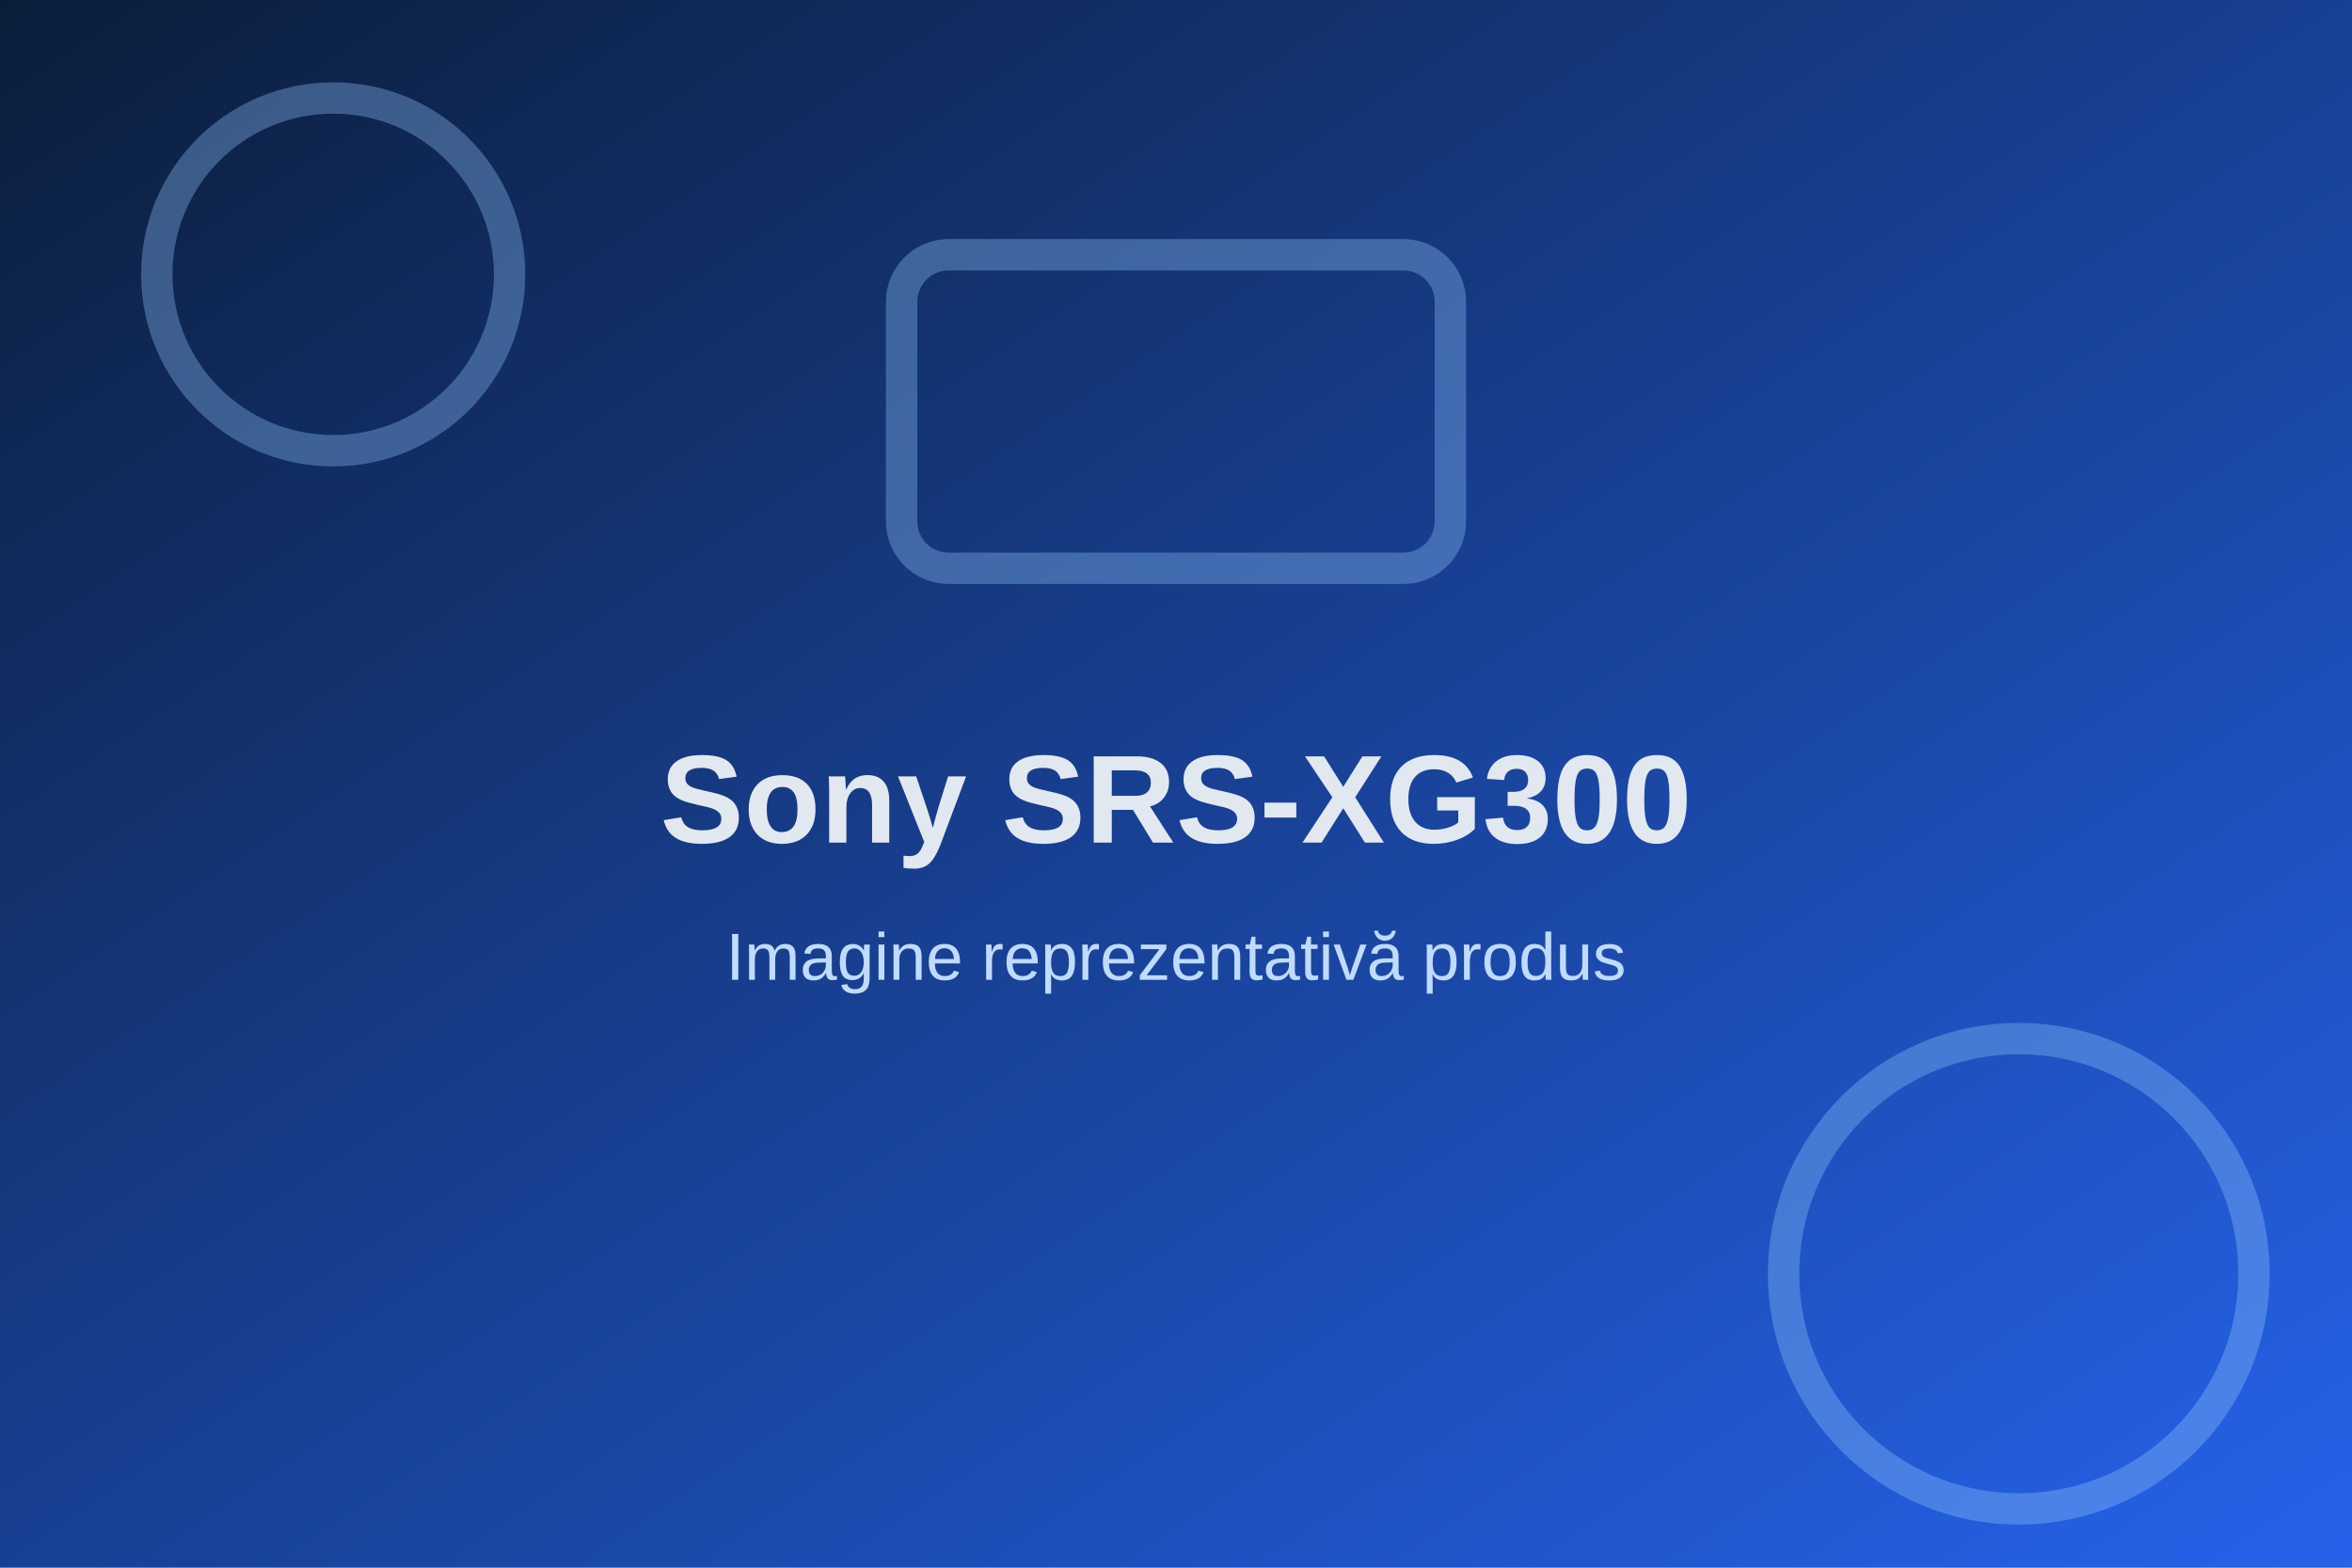
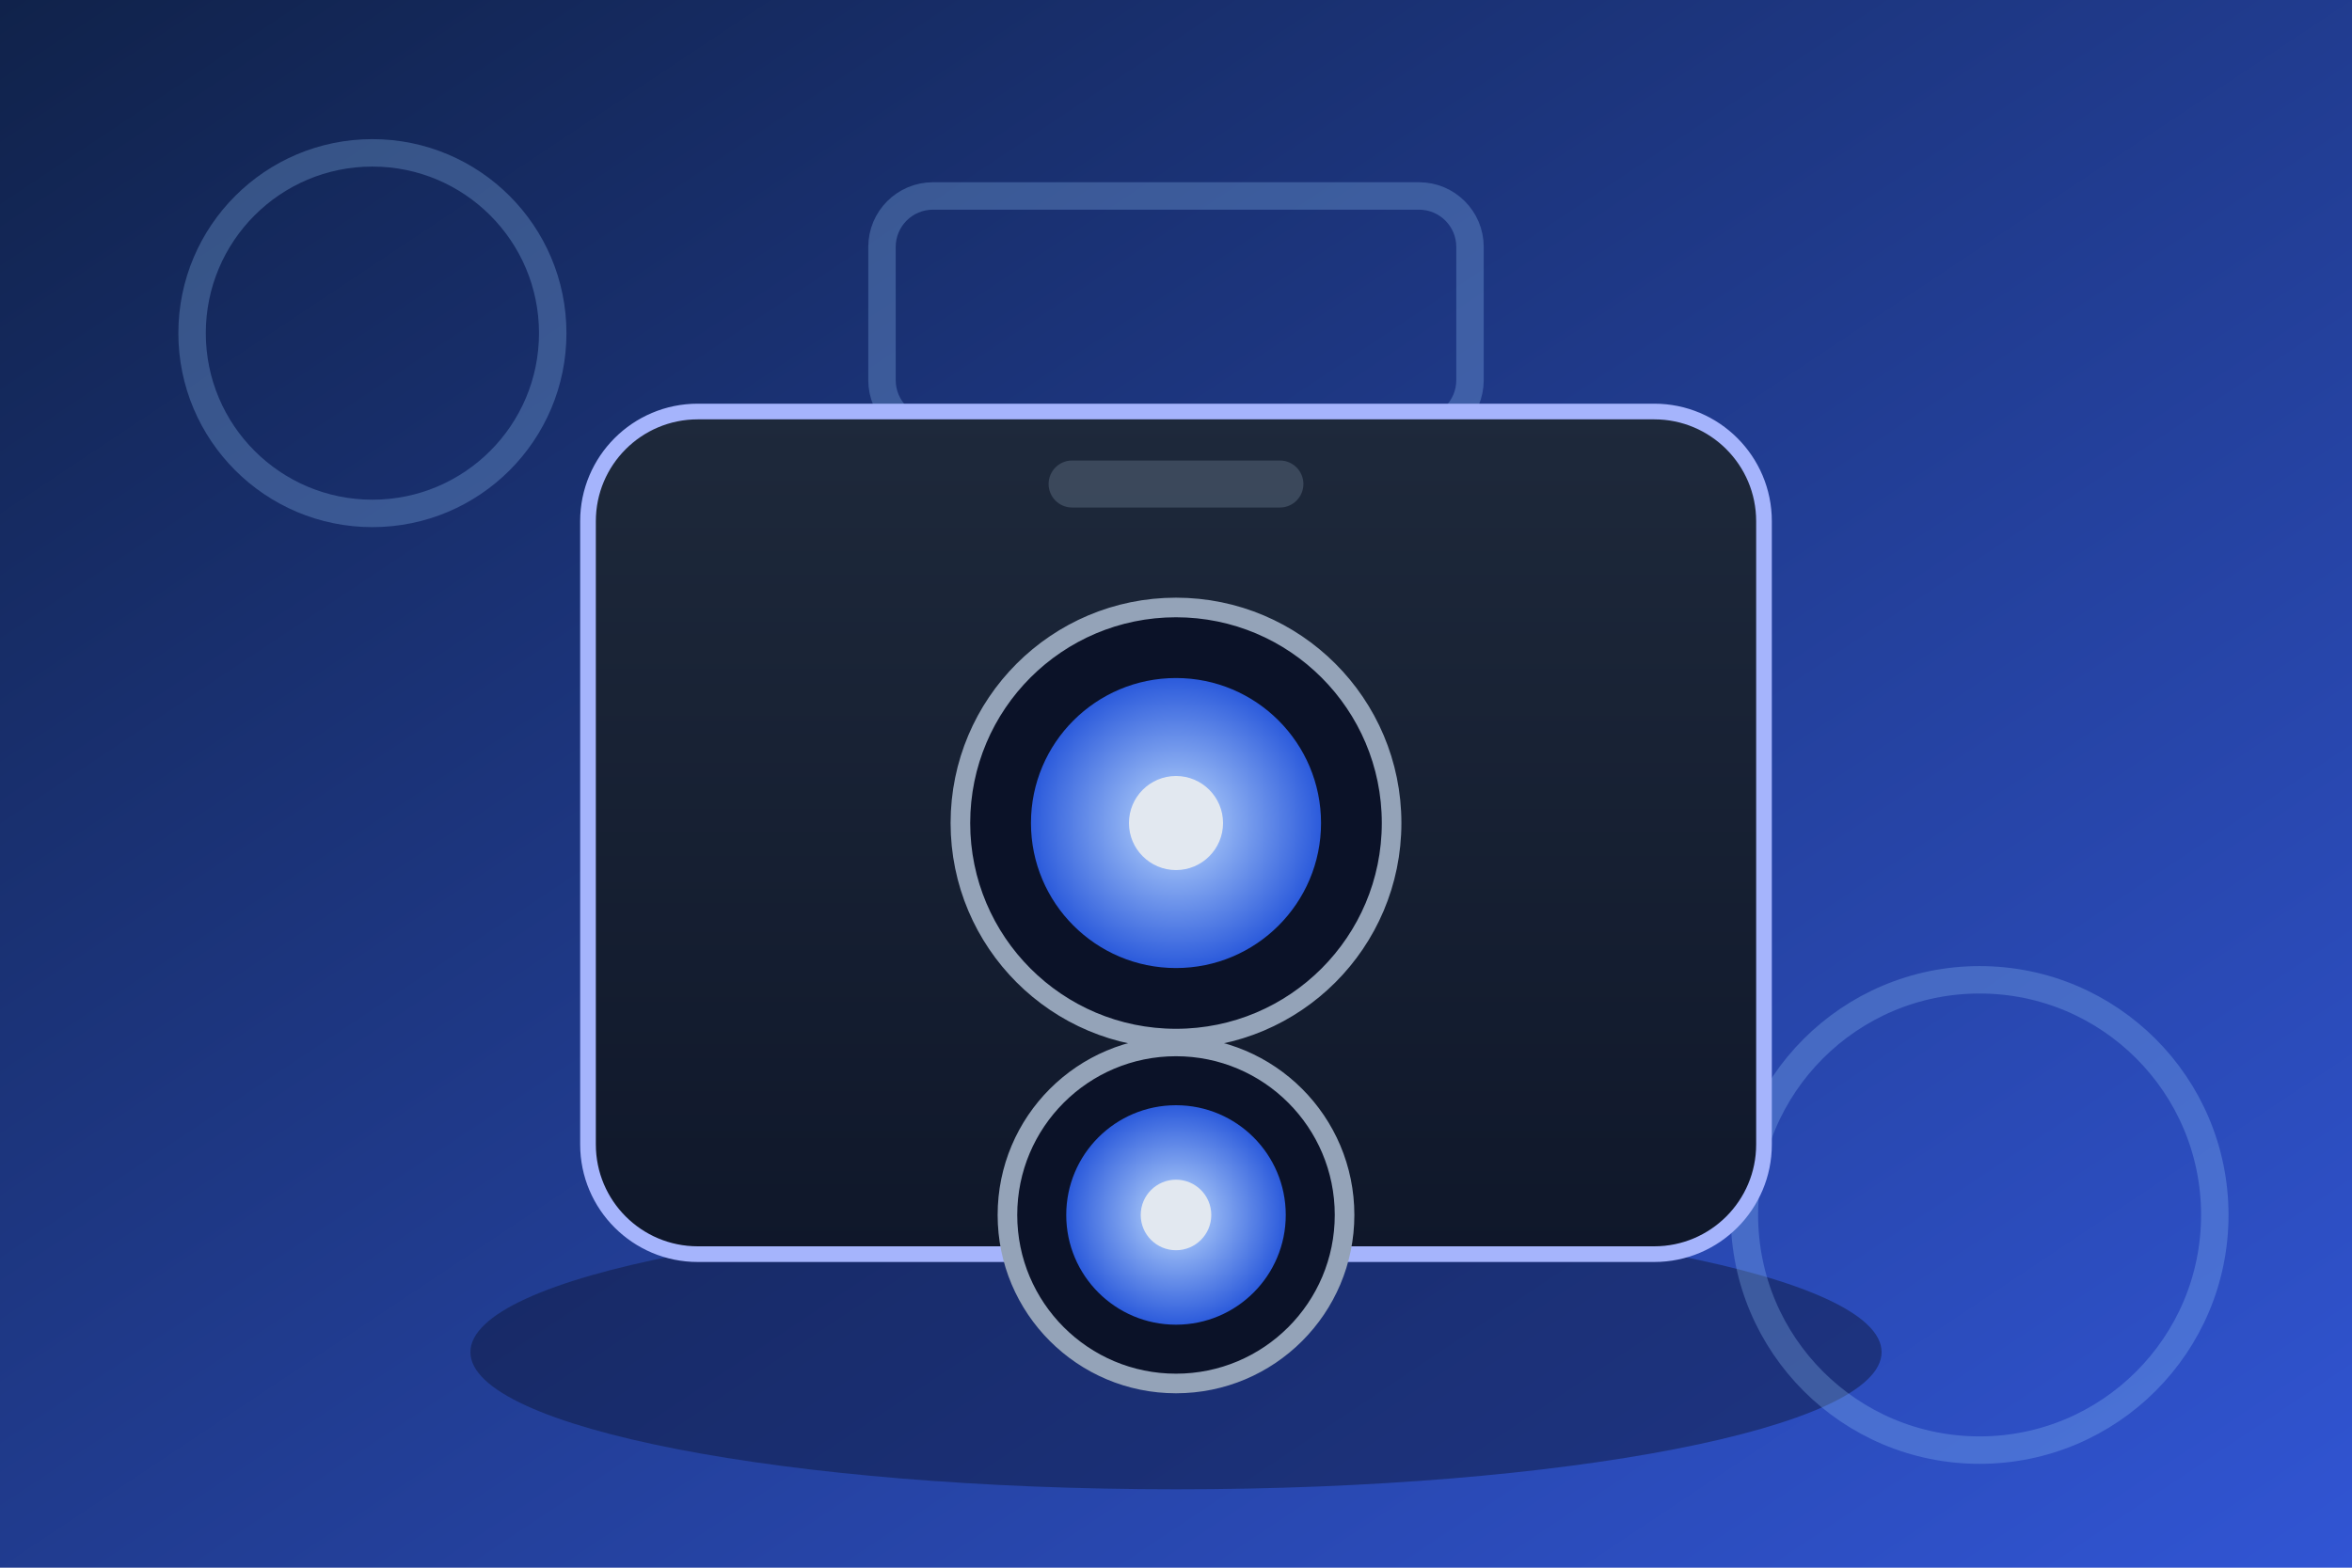
- <svg xmlns="http://www.w3.org/2000/svg" width="1200" height="800" viewBox="0 0 1200 800" role="img" aria-label="Sony SRS-XG300">
+ <svg xmlns="http://www.w3.org/2000/svg" width="1200" height="800" viewBox="0 0 1200 800" role="img" aria-label="Boxă portabilă">
  <defs>
    <linearGradient id="bg" x1="0" y1="0" x2="1" y2="1">
-       <stop offset="0%" stop-color="#0b1d3a" />
-       <stop offset="100%" stop-color="#2563eb" />
+       <stop offset="0%" stop-color="#10224a" />
+       <stop offset="100%" stop-color="#3155d4" />
    </linearGradient>
+     <linearGradient id="speaker-body" x1="0" y1="0" x2="0" y2="1">
+       <stop offset="0%" stop-color="#1e293b" />
+       <stop offset="100%" stop-color="#0f172a" />
+     </linearGradient>
+     <radialGradient id="cone" cx="50%" cy="50%" r="55%">
+       <stop offset="0%" stop-color="#bfdbfe" />
+       <stop offset="100%" stop-color="#1d4ed8" />
+     </radialGradient>
  </defs>
  <rect width="1200" height="800" fill="url(#bg)" />
-   <g fill="none" stroke="#93c5fd" stroke-width="16" opacity="0.35">
-     <circle cx="170" cy="140" r="90" />
-     <circle cx="1030" cy="650" r="120" />
-     <rect x="460" y="130" width="280" height="160" rx="24" />
+   <ellipse cx="600" cy="690" rx="360" ry="70" fill="#0b1533" opacity="0.45" />
+   <g opacity="0.28" fill="none" stroke="#93c5fd" stroke-width="14">
+     <circle cx="190" cy="170" r="92" />
+     <circle cx="1010" cy="620" r="120" />
+     <rect x="450" y="100" width="300" height="120" rx="26" />
  </g>
-   <text x="600" y="430" fill="#e2e8f0" font-family="Arial, Helvetica, sans-serif" font-size="64" font-weight="700" text-anchor="middle">Sony SRS-XG300</text>
-   <text x="600" y="500" fill="#bfdbfe" font-family="Arial, Helvetica, sans-serif" font-size="34" text-anchor="middle">Imagine reprezentativă produs</text>
+   <rect x="300" y="210" width="600" height="430" rx="56" fill="url(#speaker-body)" stroke="#a5b4fc" stroke-width="8" />
+   <g transform="translate(410 280)">
+     <circle cx="0" cy="0" r="0" fill="none" />
+     <circle cx="0" cy="0" r="0" fill="none" />
+     <g transform="translate(0 0)">
+       <circle cx="190" cy="140" r="110" fill="#0b1228" stroke="#94a3b8" stroke-width="10" />
+       <circle cx="190" cy="140" r="74" fill="url(#cone)" />
+       <circle cx="190" cy="140" r="24" fill="#e2e8f0" />
+       <circle cx="190" cy="340" r="86" fill="#0b1228" stroke="#94a3b8" stroke-width="10" />
+       <circle cx="190" cy="340" r="56" fill="url(#cone)" />
+       <circle cx="190" cy="340" r="18" fill="#e2e8f0" />
+     </g>
+   </g>
+   <rect x="535" y="235" width="130" height="24" rx="12" fill="#475569" opacity="0.7" />
</svg>
